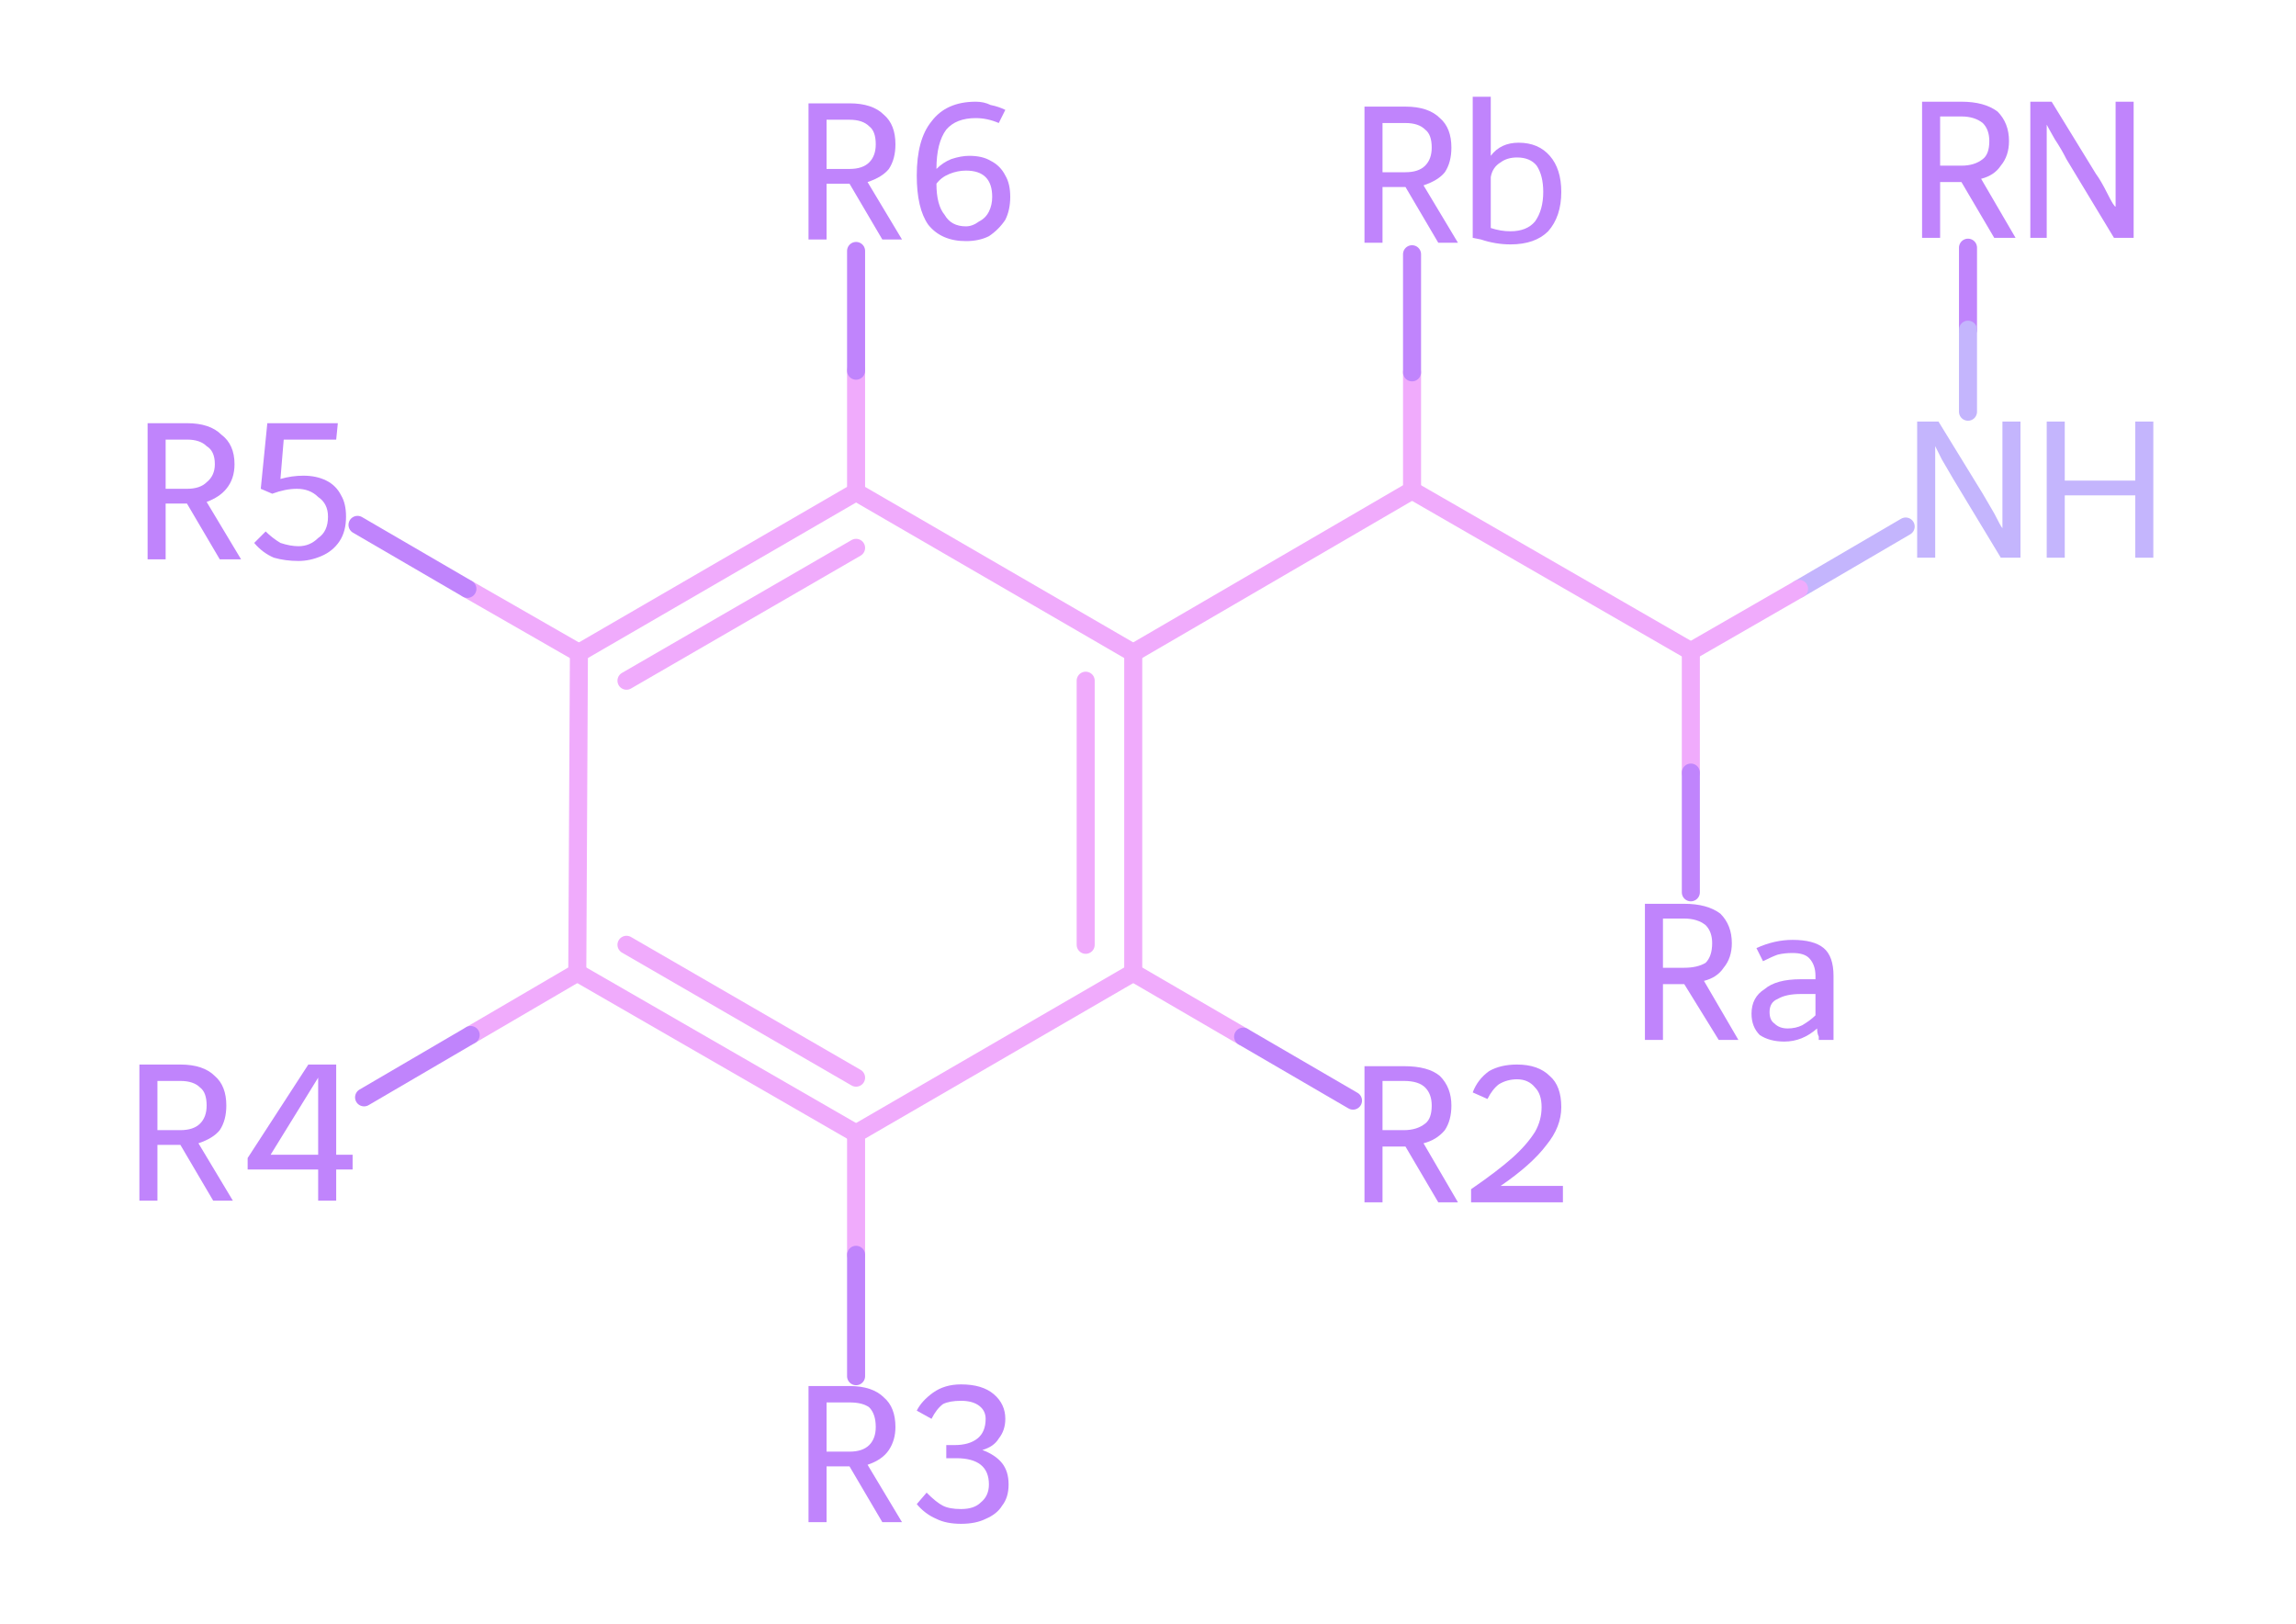
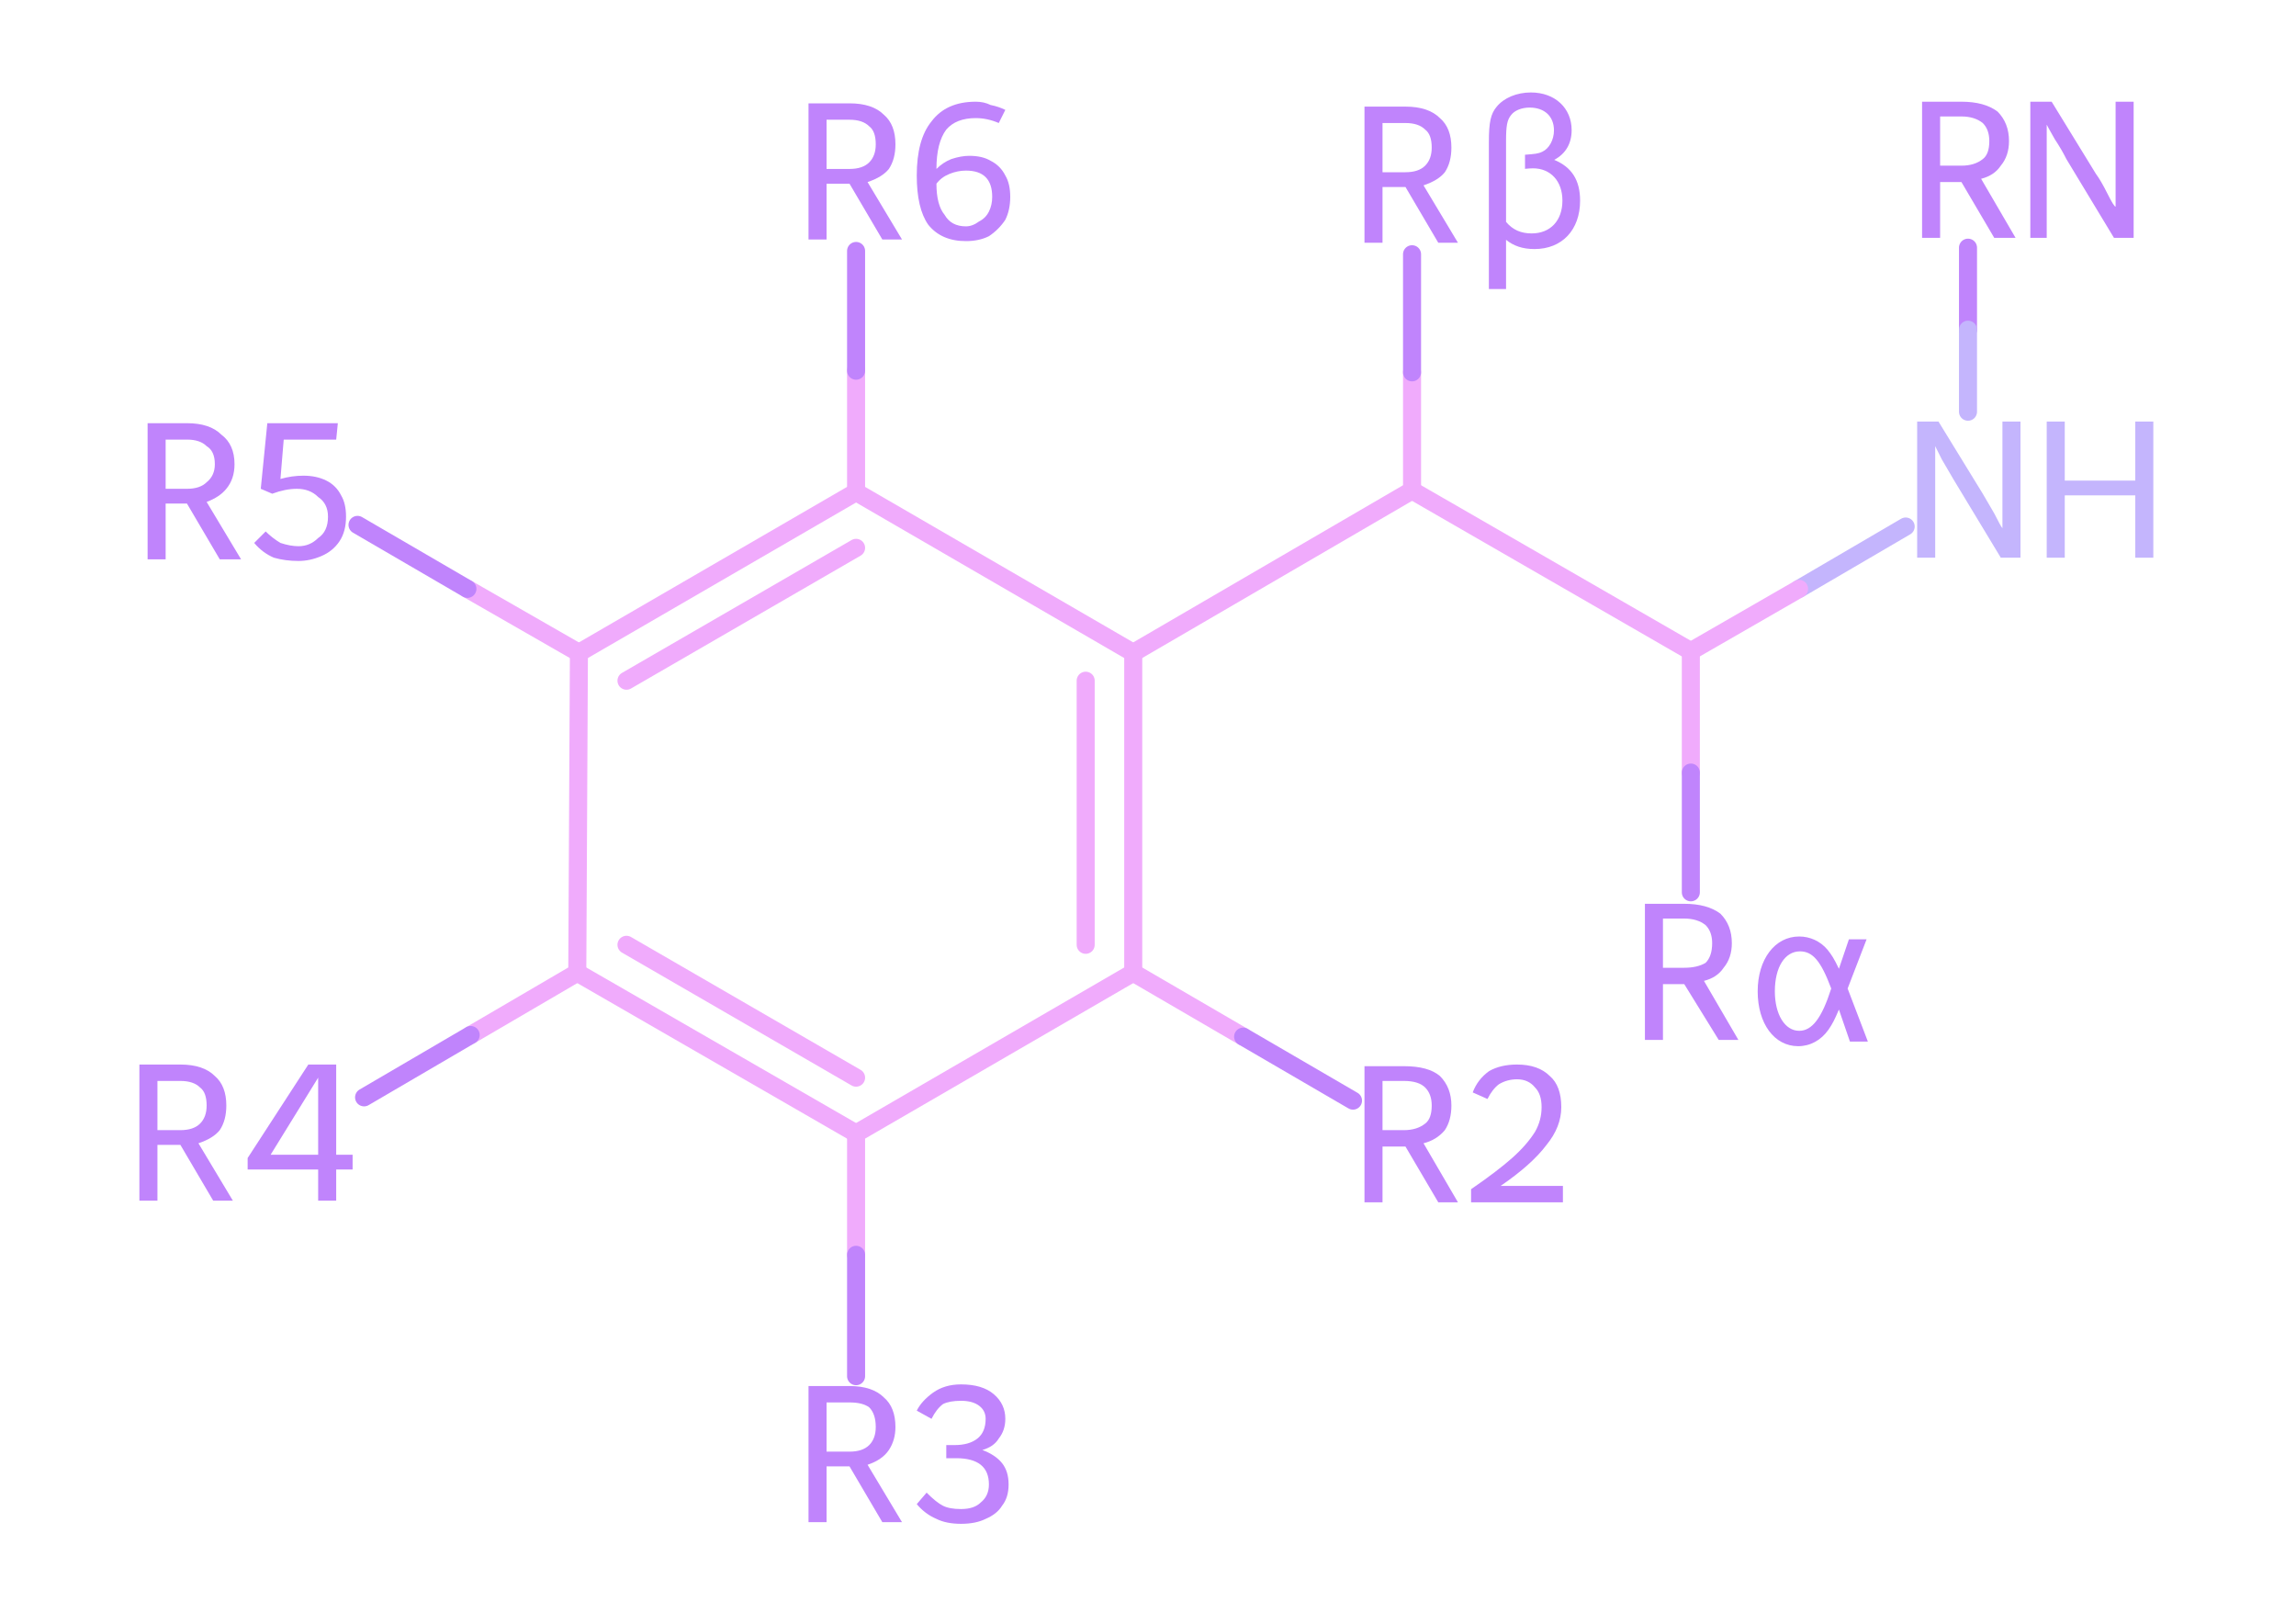
<svg xmlns="http://www.w3.org/2000/svg" version="1.1" baseProfile="full" xml:space="preserve" width="140px" height="99px" viewBox="0 0 140 99">
  <path class="bond-0 atom-0 atom-1" d="M 120.0,15.1 L 120.0,20.1" style="fill:none;fill-rule:evenodd;stroke:#C084FC;stroke-width:1.1px;stroke-linecap:round;stroke-linejoin:round;stroke-opacity:1" />
  <path class="bond-0 atom-0 atom-1" d="M 120.0,20.1 L 120.0,25.1" style="fill:none;fill-rule:evenodd;stroke:#C4B5FD;stroke-width:1.1px;stroke-linecap:round;stroke-linejoin:round;stroke-opacity:1" />
  <path class="bond-1 atom-1 atom-2" d="M 116.2,32.1 L 109.7,35.9" style="fill:none;fill-rule:evenodd;stroke:#C4B5FD;stroke-width:1.1px;stroke-linecap:round;stroke-linejoin:round;stroke-opacity:1" />
  <path class="bond-1 atom-1 atom-2" d="M 109.7,35.9 L 103.1,39.7" style="fill:none;fill-rule:evenodd;stroke:#F0ABFC;stroke-width:1.1px;stroke-linecap:round;stroke-linejoin:round;stroke-opacity:1" />
  <path class="bond-2 atom-2 atom-3" d="M 103.1,39.7 L 103.1,47.1" style="fill:none;fill-rule:evenodd;stroke:#F0ABFC;stroke-width:1.1px;stroke-linecap:round;stroke-linejoin:round;stroke-opacity:1" />
  <path class="bond-2 atom-2 atom-3" d="M 103.1,47.1 L 103.1,54.4" style="fill:none;fill-rule:evenodd;stroke:#C084FC;stroke-width:1.1px;stroke-linecap:round;stroke-linejoin:round;stroke-opacity:1" />
  <path class="bond-3 atom-2 atom-4" d="M 103.1,39.7 L 86.1,29.9" style="fill:none;fill-rule:evenodd;stroke:#F0ABFC;stroke-width:1.1px;stroke-linecap:round;stroke-linejoin:round;stroke-opacity:1" />
  <path class="bond-4 atom-4 atom-5" d="M 86.1,29.9 L 86.1,22.7" style="fill:none;fill-rule:evenodd;stroke:#F0ABFC;stroke-width:1.1px;stroke-linecap:round;stroke-linejoin:round;stroke-opacity:1" />
  <path class="bond-4 atom-4 atom-5" d="M 86.1,22.7 L 86.1,15.5" style="fill:none;fill-rule:evenodd;stroke:#C084FC;stroke-width:1.1px;stroke-linecap:round;stroke-linejoin:round;stroke-opacity:1" />
  <path class="bond-5 atom-4 atom-6" d="M 86.1,29.9 L 69.1,39.8" style="fill:none;fill-rule:evenodd;stroke:#F0ABFC;stroke-width:1.1px;stroke-linecap:round;stroke-linejoin:round;stroke-opacity:1" />
  <path class="bond-6 atom-6 atom-7" d="M 69.1,39.8 L 69.1,59.3" style="fill:none;fill-rule:evenodd;stroke:#F0ABFC;stroke-width:1.1px;stroke-linecap:round;stroke-linejoin:round;stroke-opacity:1" />
  <path class="bond-6 atom-6 atom-7" d="M 66.2,41.5 L 66.2,57.6" style="fill:none;fill-rule:evenodd;stroke:#F0ABFC;stroke-width:1.1px;stroke-linecap:round;stroke-linejoin:round;stroke-opacity:1" />
  <path class="bond-7 atom-7 atom-8" d="M 69.1,59.3 L 75.8,63.2" style="fill:none;fill-rule:evenodd;stroke:#F0ABFC;stroke-width:1.1px;stroke-linecap:round;stroke-linejoin:round;stroke-opacity:1" />
  <path class="bond-7 atom-7 atom-8" d="M 75.8,63.2 L 82.5,67.1" style="fill:none;fill-rule:evenodd;stroke:#C084FC;stroke-width:1.1px;stroke-linecap:round;stroke-linejoin:round;stroke-opacity:1" />
  <path class="bond-8 atom-7 atom-9" d="M 69.1,59.3 L 52.2,69.1" style="fill:none;fill-rule:evenodd;stroke:#F0ABFC;stroke-width:1.1px;stroke-linecap:round;stroke-linejoin:round;stroke-opacity:1" />
  <path class="bond-9 atom-9 atom-10" d="M 52.2,69.1 L 52.2,76.5" style="fill:none;fill-rule:evenodd;stroke:#F0ABFC;stroke-width:1.1px;stroke-linecap:round;stroke-linejoin:round;stroke-opacity:1" />
  <path class="bond-9 atom-9 atom-10" d="M 52.2,76.5 L 52.2,83.9" style="fill:none;fill-rule:evenodd;stroke:#C084FC;stroke-width:1.1px;stroke-linecap:round;stroke-linejoin:round;stroke-opacity:1" />
  <path class="bond-10 atom-9 atom-11" d="M 52.2,69.1 L 35.2,59.3" style="fill:none;fill-rule:evenodd;stroke:#F0ABFC;stroke-width:1.1px;stroke-linecap:round;stroke-linejoin:round;stroke-opacity:1" />
  <path class="bond-10 atom-9 atom-11" d="M 52.2,65.7 L 38.2,57.6" style="fill:none;fill-rule:evenodd;stroke:#F0ABFC;stroke-width:1.1px;stroke-linecap:round;stroke-linejoin:round;stroke-opacity:1" />
  <path class="bond-11 atom-11 atom-12" d="M 35.2,59.3 L 28.7,63.1" style="fill:none;fill-rule:evenodd;stroke:#F0ABFC;stroke-width:1.1px;stroke-linecap:round;stroke-linejoin:round;stroke-opacity:1" />
  <path class="bond-11 atom-11 atom-12" d="M 28.7,63.1 L 22.2,66.9" style="fill:none;fill-rule:evenodd;stroke:#C084FC;stroke-width:1.1px;stroke-linecap:round;stroke-linejoin:round;stroke-opacity:1" />
  <path class="bond-12 atom-11 atom-13" d="M 35.2,59.3 L 35.3,39.8" style="fill:none;fill-rule:evenodd;stroke:#F0ABFC;stroke-width:1.1px;stroke-linecap:round;stroke-linejoin:round;stroke-opacity:1" />
  <path class="bond-13 atom-13 atom-14" d="M 35.3,39.8 L 28.5,35.9" style="fill:none;fill-rule:evenodd;stroke:#F0ABFC;stroke-width:1.1px;stroke-linecap:round;stroke-linejoin:round;stroke-opacity:1" />
  <path class="bond-13 atom-13 atom-14" d="M 28.5,35.9 L 21.8,32.0" style="fill:none;fill-rule:evenodd;stroke:#C084FC;stroke-width:1.1px;stroke-linecap:round;stroke-linejoin:round;stroke-opacity:1" />
  <path class="bond-14 atom-13 atom-15" d="M 35.3,39.8 L 52.2,30.0" style="fill:none;fill-rule:evenodd;stroke:#F0ABFC;stroke-width:1.1px;stroke-linecap:round;stroke-linejoin:round;stroke-opacity:1" />
  <path class="bond-14 atom-13 atom-15" d="M 38.2,41.5 L 52.2,33.4" style="fill:none;fill-rule:evenodd;stroke:#F0ABFC;stroke-width:1.1px;stroke-linecap:round;stroke-linejoin:round;stroke-opacity:1" />
  <path class="bond-15 atom-15 atom-16" d="M 52.2,30.0 L 52.2,22.6" style="fill:none;fill-rule:evenodd;stroke:#F0ABFC;stroke-width:1.1px;stroke-linecap:round;stroke-linejoin:round;stroke-opacity:1" />
  <path class="bond-15 atom-15 atom-16" d="M 52.2,22.6 L 52.2,15.3" style="fill:none;fill-rule:evenodd;stroke:#C084FC;stroke-width:1.1px;stroke-linecap:round;stroke-linejoin:round;stroke-opacity:1" />
  <path class="bond-16 atom-15 atom-6" d="M 52.2,30.0 L 69.1,39.8" style="fill:none;fill-rule:evenodd;stroke:#F0ABFC;stroke-width:1.1px;stroke-linecap:round;stroke-linejoin:round;stroke-opacity:1" />
  <path class="atom-0" d="M 121.6 14.5 L 119.6 11.1 L 119.6 11.1 L 118.3 11.1 L 118.3 14.5 L 117.2 14.5 L 117.2 6.2 L 119.6 6.2 Q 121.0 6.2, 121.8 6.8 Q 122.5 7.5, 122.5 8.6 Q 122.5 9.5, 122.0 10.1 Q 121.6 10.7, 120.8 10.9 L 122.9 14.5 L 121.6 14.5 M 118.3 10.1 L 119.6 10.1 Q 120.4 10.1, 120.9 9.7 Q 121.3 9.4, 121.3 8.6 Q 121.3 7.9, 120.9 7.5 Q 120.4 7.1, 119.6 7.1 L 118.3 7.1 L 118.3 10.1 " fill="#C084FC" />
  <path class="atom-0" d="M 125.1 6.2 L 127.8 10.6 Q 128.1 11.0, 128.5 11.8 Q 128.9 12.6, 129.0 12.6 L 129.0 6.2 L 130.1 6.2 L 130.1 14.5 L 128.9 14.5 L 126.0 9.7 Q 125.7 9.1, 125.3 8.5 Q 124.9 7.8, 124.8 7.6 L 124.8 14.5 L 123.8 14.5 L 123.8 6.2 L 125.1 6.2 " fill="#C084FC" />
  <path class="atom-1" d="M 118.2 25.7 L 120.9 30.1 Q 121.2 30.6, 121.6 31.3 Q 122.0 32.1, 122.1 32.2 L 122.1 25.7 L 123.2 25.7 L 123.2 34.0 L 122.0 34.0 L 119.1 29.2 Q 118.8 28.7, 118.4 28.0 Q 118.1 27.4, 118.0 27.2 L 118.0 34.0 L 116.9 34.0 L 116.9 25.7 L 118.2 25.7 " fill="#C4B5FD" />
  <path class="atom-1" d="M 124.8 25.7 L 125.9 25.7 L 125.9 29.3 L 130.2 29.3 L 130.2 25.7 L 131.3 25.7 L 131.3 34.0 L 130.2 34.0 L 130.2 30.2 L 125.9 30.2 L 125.9 34.0 L 124.8 34.0 L 124.8 25.7 " fill="#C4B5FD" />
  <path class="atom-3" d="M 104.8 63.4 L 102.7 60.0 L 102.7 60.0 L 101.4 60.0 L 101.4 63.4 L 100.3 63.4 L 100.3 55.1 L 102.7 55.1 Q 104.1 55.1, 104.9 55.7 Q 105.6 56.4, 105.6 57.5 Q 105.6 58.4, 105.1 59.0 Q 104.7 59.6, 103.9 59.8 L 106.0 63.4 L 104.8 63.4 M 101.4 59.0 L 102.7 59.0 Q 103.5 59.0, 104.0 58.7 Q 104.4 58.3, 104.4 57.5 Q 104.4 56.8, 104.0 56.4 Q 103.5 56.0, 102.7 56.0 L 101.4 56.0 L 101.4 59.0 " fill="#C084FC" />
-   <path class="atom-3" d="M 106.8 61.8 Q 106.8 60.8, 107.6 60.3 Q 108.3 59.7, 109.8 59.7 L 110.7 59.7 L 110.7 59.5 Q 110.7 58.8, 110.3 58.4 Q 110.0 58.1, 109.3 58.1 Q 108.8 58.1, 108.4 58.2 Q 108.1 58.3, 107.5 58.6 L 107.1 57.8 Q 108.2 57.3, 109.3 57.3 Q 110.6 57.3, 111.2 57.8 Q 111.8 58.3, 111.8 59.5 L 111.8 63.4 L 110.9 63.4 Q 110.9 63.3, 110.9 63.2 Q 110.8 63.0, 110.8 62.7 Q 109.9 63.5, 108.8 63.5 Q 107.9 63.5, 107.3 63.1 Q 106.8 62.6, 106.8 61.8 M 107.9 61.7 Q 107.9 62.2, 108.2 62.4 Q 108.5 62.7, 109.0 62.7 Q 109.5 62.7, 109.9 62.5 Q 110.4 62.2, 110.7 61.9 L 110.7 60.6 L 109.8 60.6 Q 108.9 60.6, 108.4 60.9 Q 107.9 61.1, 107.9 61.7 " fill="#C084FC" />
+   <text x="106.8" y="63.5" font-family="Helvetica,Arial,sans-serif" font-size="11.9px" fill="#C084FC">α</text>
  <path class="atom-5" d="M 87.7 14.8 L 85.7 11.4 L 85.7 11.4 L 84.3 11.4 L 84.3 14.8 L 83.2 14.8 L 83.2 6.5 L 85.7 6.5 Q 87.1 6.5, 87.8 7.2 Q 88.5 7.8, 88.5 9.0 Q 88.5 9.9, 88.1 10.5 Q 87.7 11.0, 86.8 11.3 L 88.9 14.8 L 87.7 14.8 M 84.3 10.5 L 85.7 10.5 Q 86.5 10.5, 86.9 10.1 Q 87.3 9.7, 87.3 9.0 Q 87.3 8.2, 86.9 7.9 Q 86.5 7.5, 85.7 7.5 L 84.3 7.5 L 84.3 10.5 " fill="#C084FC" />
-   <path class="atom-5" d="M 92.6 8.7 Q 93.8 8.7, 94.5 9.5 Q 95.2 10.3, 95.2 11.7 Q 95.2 13.2, 94.4 14.1 Q 93.6 14.9, 92.1 14.9 Q 91.2 14.9, 90.3 14.6 L 89.8 14.5 L 89.8 5.9 L 90.9 5.9 L 90.9 9.5 Q 91.5 8.7, 92.6 8.7 M 92.1 14.1 Q 93.1 14.1, 93.6 13.5 Q 94.1 12.8, 94.1 11.7 Q 94.1 10.7, 93.7 10.1 Q 93.3 9.6, 92.5 9.6 Q 91.9 9.6, 91.5 9.9 Q 91.0 10.2, 90.9 10.8 L 90.9 13.9 Q 91.5 14.1, 92.1 14.1 " fill="#C084FC" />
+   <text x="89.8" y="14.9" font-family="Helvetica,Arial,sans-serif" font-size="12.5px" fill="#C084FC">β</text>
  <path class="atom-8" d="M 87.7 73.3 L 85.7 69.9 L 85.6 69.9 L 84.3 69.9 L 84.3 73.3 L 83.2 73.3 L 83.2 65.0 L 85.6 65.0 Q 87.1 65.0, 87.8 65.6 Q 88.5 66.3, 88.5 67.4 Q 88.5 68.3, 88.1 68.9 Q 87.6 69.5, 86.8 69.7 L 88.9 73.3 L 87.7 73.3 M 84.3 68.9 L 85.6 68.9 Q 86.4 68.9, 86.9 68.5 Q 87.3 68.2, 87.3 67.4 Q 87.3 66.7, 86.9 66.3 Q 86.5 65.9, 85.6 65.9 L 84.3 65.9 L 84.3 68.9 " fill="#C084FC" />
  <path class="atom-8" d="M 89.8 66.6 Q 90.1 65.8, 90.8 65.3 Q 91.5 64.9, 92.5 64.9 Q 93.8 64.9, 94.5 65.6 Q 95.2 66.2, 95.2 67.5 Q 95.2 68.7, 94.3 69.8 Q 93.4 71.0, 91.5 72.3 L 95.3 72.3 L 95.3 73.3 L 89.7 73.3 L 89.7 72.5 Q 91.3 71.4, 92.2 70.6 Q 93.1 69.8, 93.6 69.0 Q 94.0 68.3, 94.0 67.5 Q 94.0 66.7, 93.6 66.3 Q 93.2 65.8, 92.5 65.8 Q 91.9 65.8, 91.4 66.1 Q 91.0 66.4, 90.7 67.0 L 89.8 66.6 " fill="#C084FC" />
  <path class="atom-10" d="M 53.8 92.8 L 51.8 89.4 L 51.8 89.4 L 50.4 89.4 L 50.4 92.8 L 49.3 92.8 L 49.3 84.5 L 51.8 84.5 Q 53.2 84.5, 53.9 85.2 Q 54.6 85.8, 54.6 87.0 Q 54.6 87.8, 54.2 88.4 Q 53.8 89.0, 52.9 89.3 L 55.0 92.8 L 53.8 92.8 M 50.4 88.5 L 51.8 88.5 Q 52.6 88.5, 53.0 88.1 Q 53.4 87.7, 53.4 87.0 Q 53.4 86.2, 53.0 85.8 Q 52.6 85.5, 51.8 85.5 L 50.4 85.5 L 50.4 88.5 " fill="#C084FC" />
  <path class="atom-10" d="M 59.9 88.4 Q 60.7 88.7, 61.1 89.2 Q 61.5 89.7, 61.5 90.5 Q 61.5 91.3, 61.1 91.8 Q 60.8 92.3, 60.1 92.6 Q 59.5 92.9, 58.6 92.9 Q 57.7 92.9, 57.1 92.6 Q 56.4 92.3, 55.9 91.7 L 56.5 91.0 Q 57.1 91.6, 57.5 91.8 Q 57.9 92.0, 58.6 92.0 Q 59.4 92.0, 59.8 91.6 Q 60.3 91.2, 60.3 90.5 Q 60.3 89.7, 59.8 89.3 Q 59.3 88.9, 58.3 88.9 L 57.7 88.9 L 57.7 88.1 L 58.2 88.1 Q 59.1 88.1, 59.6 87.7 Q 60.1 87.3, 60.1 86.5 Q 60.1 86.0, 59.7 85.7 Q 59.3 85.4, 58.6 85.4 Q 57.9 85.4, 57.5 85.6 Q 57.1 85.9, 56.8 86.5 L 55.9 86.0 Q 56.2 85.4, 56.9 84.9 Q 57.6 84.4, 58.6 84.4 Q 59.9 84.4, 60.6 85.0 Q 61.3 85.6, 61.3 86.5 Q 61.3 87.2, 60.9 87.7 Q 60.6 88.2, 59.9 88.4 " fill="#C084FC" />
  <path class="atom-12" d="M 13.0 73.2 L 11.0 69.8 L 11.0 69.8 L 9.6 69.8 L 9.6 73.2 L 8.5 73.2 L 8.5 64.9 L 11.0 64.9 Q 12.4 64.9, 13.1 65.6 Q 13.8 66.2, 13.8 67.4 Q 13.8 68.3, 13.4 68.9 Q 13.0 69.4, 12.1 69.7 L 14.2 73.2 L 13.0 73.2 M 9.6 68.9 L 11.0 68.9 Q 11.8 68.9, 12.2 68.5 Q 12.6 68.1, 12.6 67.4 Q 12.6 66.6, 12.2 66.3 Q 11.8 65.9, 11.0 65.9 L 9.6 65.9 L 9.6 68.9 " fill="#C084FC" />
  <path class="atom-12" d="M 20.5 70.4 L 21.5 70.4 L 21.5 71.3 L 20.5 71.3 L 20.5 73.2 L 19.4 73.2 L 19.4 71.3 L 15.1 71.3 L 15.1 70.6 L 18.8 64.9 L 20.5 64.9 L 20.5 70.4 M 16.5 70.4 L 19.4 70.4 L 19.4 65.7 L 16.5 70.4 " fill="#C084FC" />
  <path class="atom-14" d="M 13.4 34.1 L 11.4 30.7 L 11.4 30.7 L 10.1 30.7 L 10.1 34.1 L 9.0 34.1 L 9.0 25.8 L 11.4 25.8 Q 12.8 25.8, 13.5 26.5 Q 14.3 27.1, 14.3 28.3 Q 14.3 29.2, 13.8 29.8 Q 13.4 30.3, 12.6 30.6 L 14.7 34.1 L 13.4 34.1 M 10.1 29.8 L 11.4 29.8 Q 12.2 29.8, 12.6 29.4 Q 13.1 29.0, 13.1 28.3 Q 13.1 27.5, 12.6 27.2 Q 12.2 26.8, 11.4 26.8 L 10.1 26.8 L 10.1 29.8 " fill="#C084FC" />
  <path class="atom-14" d="M 18.5 29.0 Q 19.3 29.0, 19.9 29.3 Q 20.5 29.6, 20.8 30.2 Q 21.1 30.7, 21.1 31.5 Q 21.1 32.4, 20.7 33.0 Q 20.3 33.6, 19.6 33.9 Q 18.9 34.2, 18.2 34.2 Q 17.4 34.2, 16.7 34.0 Q 16.0 33.7, 15.5 33.1 L 16.2 32.4 Q 16.6 32.8, 17.1 33.1 Q 17.7 33.3, 18.2 33.3 Q 18.9 33.3, 19.4 32.8 Q 20.0 32.4, 20.0 31.5 Q 20.0 30.7, 19.4 30.3 Q 18.9 29.8, 18.1 29.8 Q 17.4 29.8, 16.6 30.1 L 15.9 29.8 L 16.3 25.8 L 20.6 25.8 L 20.5 26.8 L 17.3 26.8 L 17.1 29.2 Q 17.8 29.0, 18.5 29.0 " fill="#C084FC" />
  <path class="atom-16" d="M 53.8 14.6 L 51.8 11.2 L 51.8 11.2 L 50.4 11.2 L 50.4 14.6 L 49.3 14.6 L 49.3 6.3 L 51.8 6.3 Q 53.2 6.3, 53.9 7.0 Q 54.6 7.6, 54.6 8.8 Q 54.6 9.7, 54.2 10.3 Q 53.8 10.8, 52.9 11.1 L 55.0 14.6 L 53.8 14.6 M 50.4 10.3 L 51.8 10.3 Q 52.6 10.3, 53.0 9.9 Q 53.4 9.5, 53.4 8.8 Q 53.4 8.0, 53.0 7.7 Q 52.6 7.3, 51.8 7.3 L 50.4 7.3 L 50.4 10.3 " fill="#C084FC" />
  <path class="atom-16" d="M 59.1 9.5 Q 59.9 9.5, 60.4 9.8 Q 61.0 10.1, 61.3 10.7 Q 61.6 11.2, 61.6 12.0 Q 61.6 12.8, 61.3 13.4 Q 60.9 14.0, 60.3 14.4 Q 59.7 14.7, 58.9 14.7 Q 57.4 14.7, 56.6 13.7 Q 55.9 12.7, 55.9 10.7 Q 55.9 8.5, 56.8 7.4 Q 57.7 6.2, 59.5 6.2 Q 60.0 6.2, 60.4 6.4 Q 60.9 6.5, 61.3 6.7 L 60.9 7.5 Q 60.2 7.2, 59.5 7.2 Q 58.3 7.2, 57.7 7.9 Q 57.1 8.7, 57.1 10.3 Q 57.5 9.9, 58.0 9.7 Q 58.6 9.5, 59.1 9.5 M 58.9 13.8 Q 59.3 13.8, 59.7 13.5 Q 60.1 13.3, 60.3 12.9 Q 60.5 12.5, 60.5 12.0 Q 60.5 11.2, 60.1 10.8 Q 59.7 10.4, 58.9 10.4 Q 58.4 10.4, 57.9 10.6 Q 57.4 10.8, 57.1 11.2 Q 57.1 12.5, 57.6 13.1 Q 58.0 13.8, 58.9 13.8 " fill="#C084FC" />
</svg>
